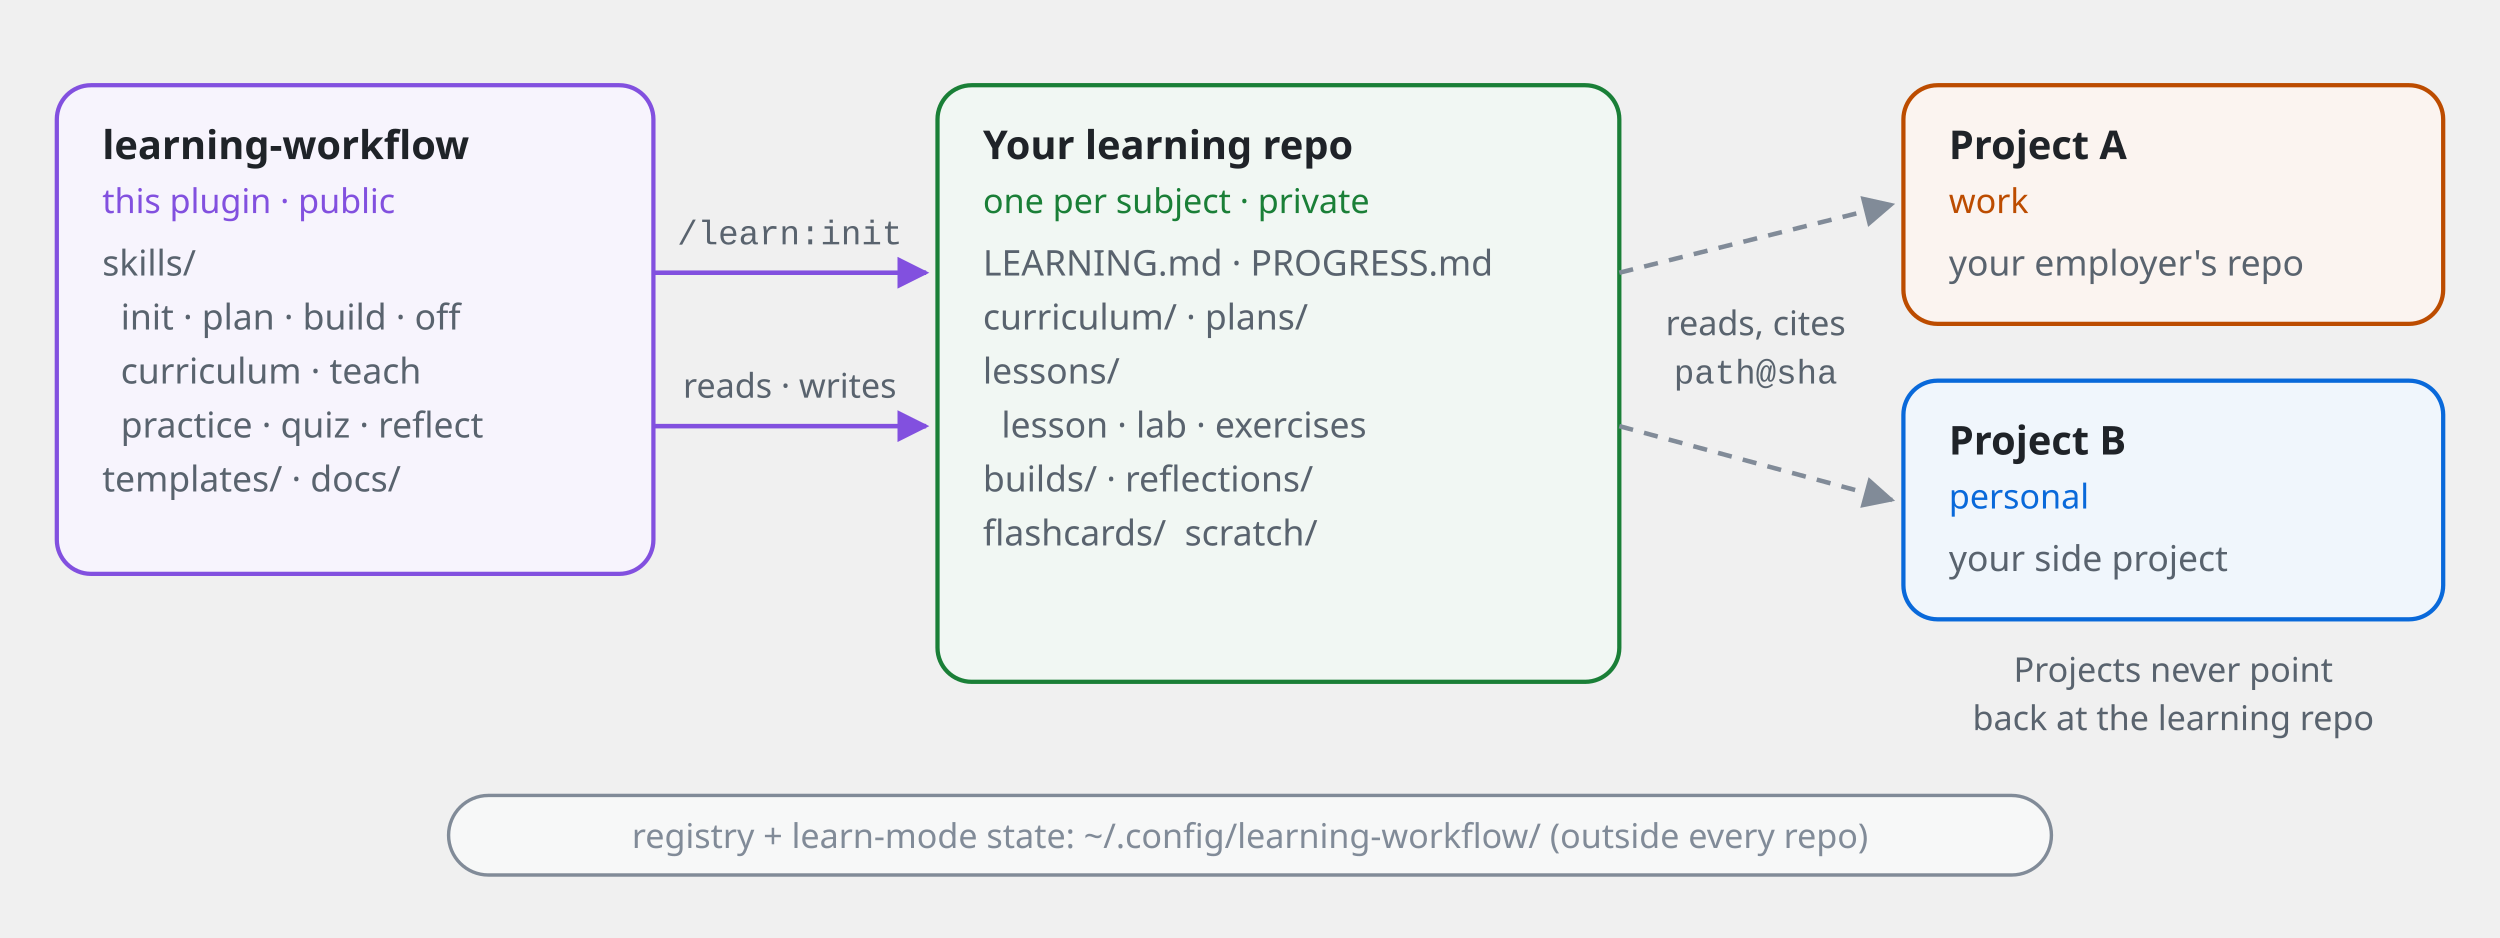
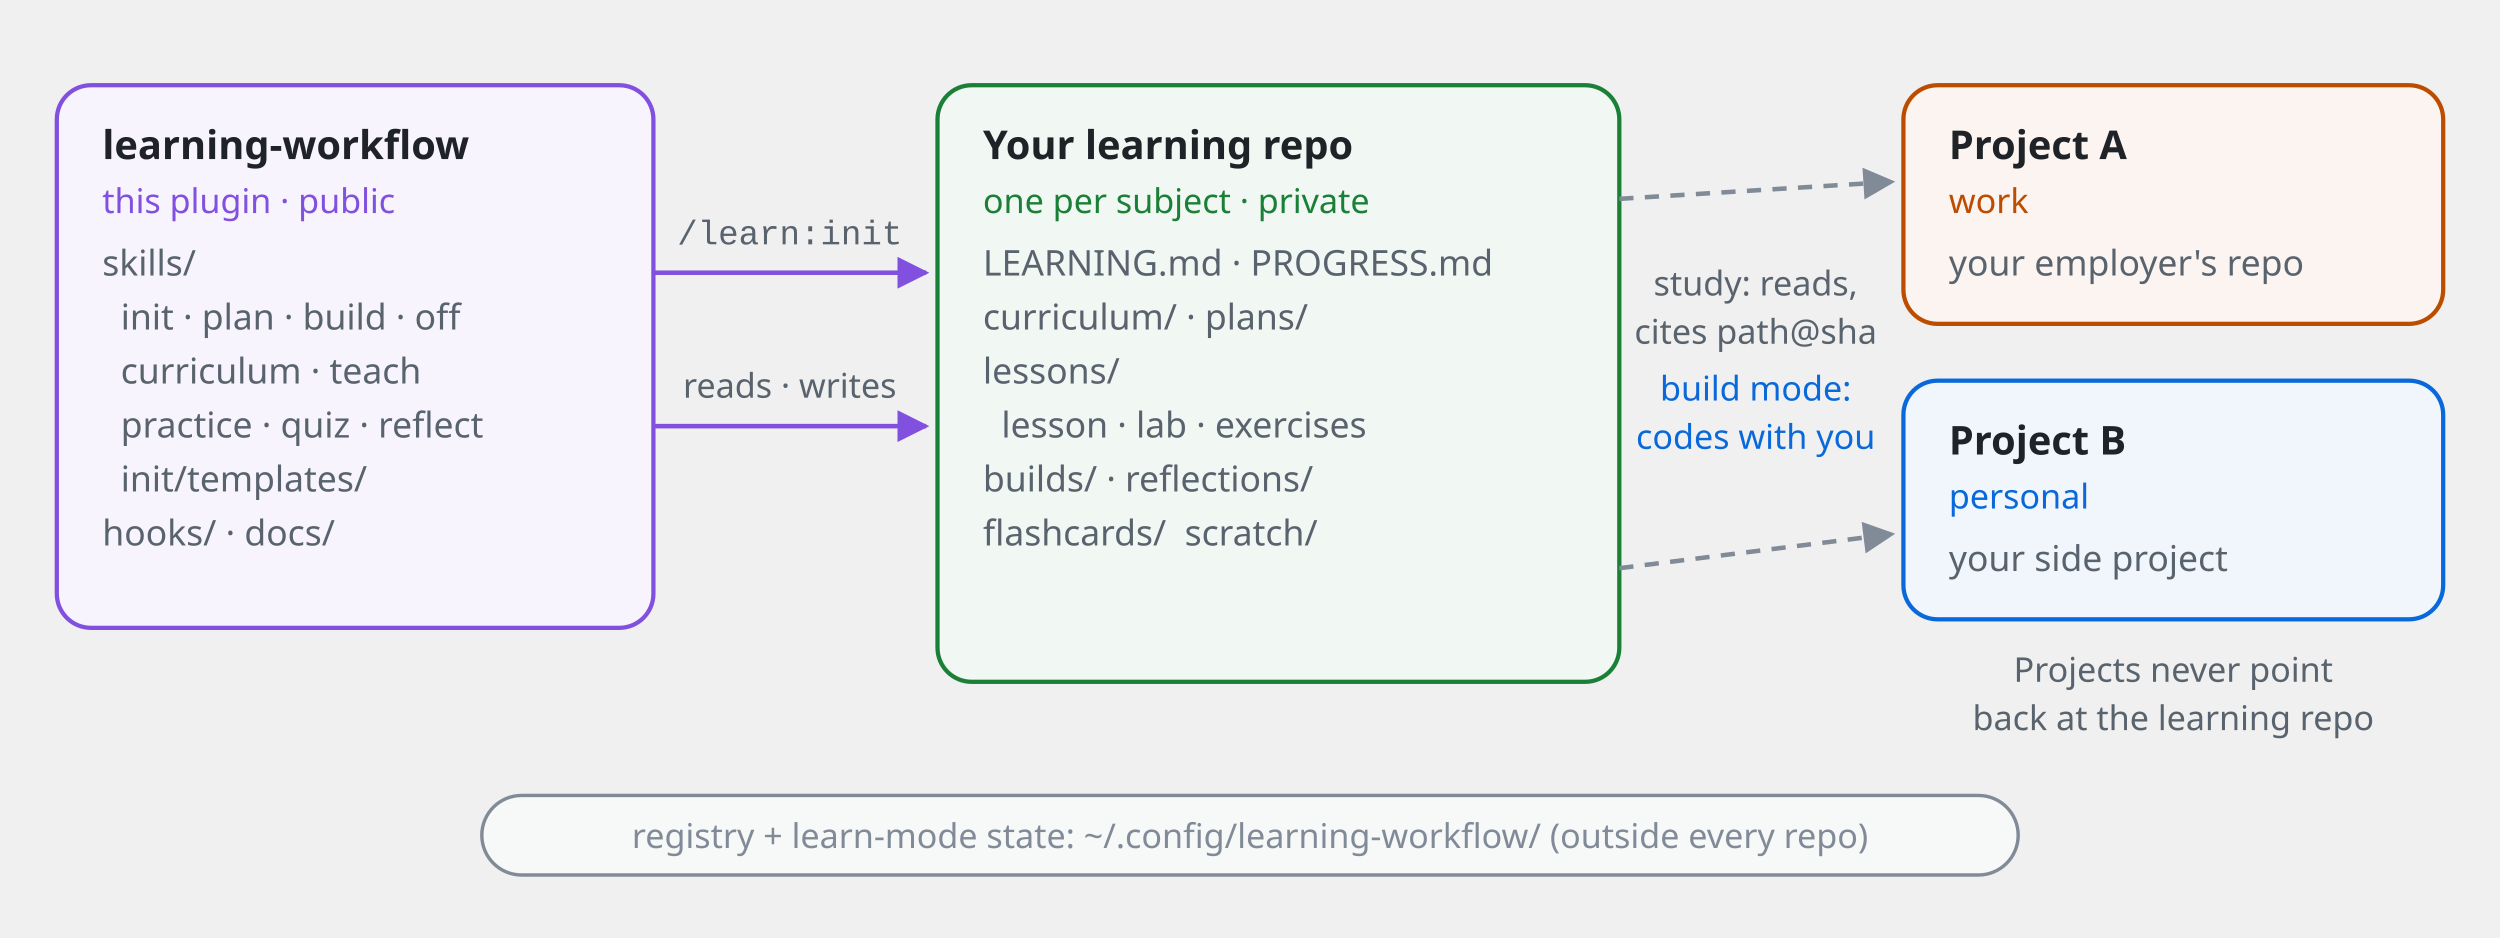
<svg xmlns="http://www.w3.org/2000/svg" width="880" height="330" viewBox="0 0 880 330" role="img" aria-labelledby="t d">
  <defs>
    <marker id="m-line" viewBox="0 0 10 10" refX="9" refY="5" markerWidth="7" markerHeight="7" orient="auto-start-reverse">
      <path d="M0,0 L10,5 L0,10 z" fill="#818b98" />
    </marker>
    <marker id="m-purple" viewBox="0 0 10 10" refX="9" refY="5" markerWidth="7" markerHeight="7" orient="auto-start-reverse">
      <path d="M0,0 L10,5 L0,10 z" fill="#8250df" />
    </marker>
    <marker id="m-green" viewBox="0 0 10 10" refX="9" refY="5" markerWidth="7" markerHeight="7" orient="auto-start-reverse">
      <path d="M0,0 L10,5 L0,10 z" fill="#1a7f37" />
    </marker>
    <marker id="m-blue" viewBox="0 0 10 10" refX="9" refY="5" markerWidth="7" markerHeight="7" orient="auto-start-reverse">
      <path d="M0,0 L10,5 L0,10 z" fill="#0969da" />
    </marker>
    <marker id="m-orange" viewBox="0 0 10 10" refX="9" refY="5" markerWidth="7" markerHeight="7" orient="auto-start-reverse">
      <path d="M0,0 L10,5 L0,10 z" fill="#bc4c00" />
    </marker>
  </defs>
-   <rect x="20" y="30" width="210" height="172" rx="12" fill="#ffffff" />
-   <rect x="20" y="30" width="210" height="172" rx="12" fill="#8250df0f" stroke="#8250df" stroke-width="1.5" />
+   <rect x="20" y="30" width="210" height="191" rx="12" fill="#ffffff" />
+   <rect x="20" y="30" width="210" height="191" rx="12" fill="#8250df0f" stroke="#8250df" stroke-width="1.5" />
  <text x="36" y="56" font-family="-apple-system, BlinkMacSystemFont, 'Segoe UI', 'Noto Sans', Helvetica, Arial, sans-serif" font-size="14" font-weight="600" fill="#1f2328" text-anchor="start" xml:space="preserve">learning-workflow</text>
  <text x="36" y="75" font-family="-apple-system, BlinkMacSystemFont, 'Segoe UI', 'Noto Sans', Helvetica, Arial, sans-serif" font-size="12" font-weight="400" fill="#8250df" text-anchor="start" xml:space="preserve">this plugin · public</text>
  <text x="36" y="97" font-family="-apple-system, BlinkMacSystemFont, 'Segoe UI', 'Noto Sans', Helvetica, Arial, sans-serif" font-size="12.5" font-weight="400" fill="#59636e" text-anchor="start" xml:space="preserve">skills/</text>
  <text x="36" y="116" font-family="-apple-system, BlinkMacSystemFont, 'Segoe UI', 'Noto Sans', Helvetica, Arial, sans-serif" font-size="12.5" font-weight="400" fill="#59636e" text-anchor="start" xml:space="preserve">  init · plan · build · off</text>
  <text x="36" y="135" font-family="-apple-system, BlinkMacSystemFont, 'Segoe UI', 'Noto Sans', Helvetica, Arial, sans-serif" font-size="12.5" font-weight="400" fill="#59636e" text-anchor="start" xml:space="preserve">  curriculum · teach</text>
  <text x="36" y="154" font-family="-apple-system, BlinkMacSystemFont, 'Segoe UI', 'Noto Sans', Helvetica, Arial, sans-serif" font-size="12.5" font-weight="400" fill="#59636e" text-anchor="start" xml:space="preserve">  practice · quiz · reflect</text>
-   <text x="36" y="173" font-family="-apple-system, BlinkMacSystemFont, 'Segoe UI', 'Noto Sans', Helvetica, Arial, sans-serif" font-size="12.5" font-weight="400" fill="#59636e" text-anchor="start" xml:space="preserve">templates/ · docs/</text>
+   <text x="36" y="173" font-family="-apple-system, BlinkMacSystemFont, 'Segoe UI', 'Noto Sans', Helvetica, Arial, sans-serif" font-size="12.5" font-weight="400" fill="#59636e" text-anchor="start" xml:space="preserve">  init/templates/</text>
+   <text x="36" y="192" font-family="-apple-system, BlinkMacSystemFont, 'Segoe UI', 'Noto Sans', Helvetica, Arial, sans-serif" font-size="12.5" font-weight="400" fill="#59636e" text-anchor="start" xml:space="preserve">hooks/ · docs/</text>
  <rect x="330" y="30" width="240" height="210" rx="12" fill="#ffffff" />
  <rect x="330" y="30" width="240" height="210" rx="12" fill="#1a7f370f" stroke="#1a7f37" stroke-width="1.5" />
  <text x="346" y="56" font-family="-apple-system, BlinkMacSystemFont, 'Segoe UI', 'Noto Sans', Helvetica, Arial, sans-serif" font-size="14" font-weight="600" fill="#1f2328" text-anchor="start" xml:space="preserve">Your learning repo</text>
  <text x="346" y="75" font-family="-apple-system, BlinkMacSystemFont, 'Segoe UI', 'Noto Sans', Helvetica, Arial, sans-serif" font-size="12" font-weight="400" fill="#1a7f37" text-anchor="start" xml:space="preserve">one per subject · private</text>
  <text x="346" y="97" font-family="-apple-system, BlinkMacSystemFont, 'Segoe UI', 'Noto Sans', Helvetica, Arial, sans-serif" font-size="12.5" font-weight="400" fill="#59636e" text-anchor="start" xml:space="preserve">LEARNING.md · PROGRESS.md</text>
  <text x="346" y="116" font-family="-apple-system, BlinkMacSystemFont, 'Segoe UI', 'Noto Sans', Helvetica, Arial, sans-serif" font-size="12.5" font-weight="400" fill="#59636e" text-anchor="start" xml:space="preserve">curriculum/ · plans/</text>
  <text x="346" y="135" font-family="-apple-system, BlinkMacSystemFont, 'Segoe UI', 'Noto Sans', Helvetica, Arial, sans-serif" font-size="12.5" font-weight="400" fill="#59636e" text-anchor="start" xml:space="preserve">lessons/</text>
  <text x="346" y="154" font-family="-apple-system, BlinkMacSystemFont, 'Segoe UI', 'Noto Sans', Helvetica, Arial, sans-serif" font-size="12.5" font-weight="400" fill="#59636e" text-anchor="start" xml:space="preserve">  lesson · lab · exercises</text>
  <text x="346" y="173" font-family="-apple-system, BlinkMacSystemFont, 'Segoe UI', 'Noto Sans', Helvetica, Arial, sans-serif" font-size="12.5" font-weight="400" fill="#59636e" text-anchor="start" xml:space="preserve">builds/ · reflections/</text>
  <text x="346" y="192" font-family="-apple-system, BlinkMacSystemFont, 'Segoe UI', 'Noto Sans', Helvetica, Arial, sans-serif" font-size="12.5" font-weight="400" fill="#59636e" text-anchor="start" xml:space="preserve">flashcards/  scratch/</text>
  <rect x="670" y="30" width="190" height="84" rx="12" fill="#ffffff" />
  <rect x="670" y="30" width="190" height="84" rx="12" fill="#bc4c000f" stroke="#bc4c00" stroke-width="1.5" />
  <text x="686" y="56" font-family="-apple-system, BlinkMacSystemFont, 'Segoe UI', 'Noto Sans', Helvetica, Arial, sans-serif" font-size="14" font-weight="600" fill="#1f2328" text-anchor="start" xml:space="preserve">Project A</text>
  <text x="686" y="75" font-family="-apple-system, BlinkMacSystemFont, 'Segoe UI', 'Noto Sans', Helvetica, Arial, sans-serif" font-size="12" font-weight="400" fill="#bc4c00" text-anchor="start" xml:space="preserve">work</text>
  <text x="686" y="97" font-family="-apple-system, BlinkMacSystemFont, 'Segoe UI', 'Noto Sans', Helvetica, Arial, sans-serif" font-size="12.5" font-weight="400" fill="#59636e" text-anchor="start" xml:space="preserve">your employer's repo</text>
  <rect x="670" y="134" width="190" height="84" rx="12" fill="#ffffff" />
  <rect x="670" y="134" width="190" height="84" rx="12" fill="#0969da0f" stroke="#0969da" stroke-width="1.5" />
  <text x="686" y="160" font-family="-apple-system, BlinkMacSystemFont, 'Segoe UI', 'Noto Sans', Helvetica, Arial, sans-serif" font-size="14" font-weight="600" fill="#1f2328" text-anchor="start" xml:space="preserve">Project B</text>
  <text x="686" y="179" font-family="-apple-system, BlinkMacSystemFont, 'Segoe UI', 'Noto Sans', Helvetica, Arial, sans-serif" font-size="12" font-weight="400" fill="#0969da" text-anchor="start" xml:space="preserve">personal</text>
  <text x="686" y="201" font-family="-apple-system, BlinkMacSystemFont, 'Segoe UI', 'Noto Sans', Helvetica, Arial, sans-serif" font-size="12.5" font-weight="400" fill="#59636e" text-anchor="start" xml:space="preserve">your side project</text>
  <path d="M230,96 L326,96" fill="none" stroke="#8250df" stroke-width="1.6" marker-end="url(#m-purple)" />
  <text x="278" y="86" font-family="ui-monospace, SFMono-Regular, 'SF Mono', Menlo, Consolas, 'Liberation Mono', monospace" font-size="12" font-weight="500" fill="#59636e" text-anchor="middle" xml:space="preserve">/learn:init</text>
  <path d="M230,150 L326,150" fill="none" stroke="#8250df" stroke-width="1.6" marker-end="url(#m-purple)" />
  <text x="278" y="140" font-family="-apple-system, BlinkMacSystemFont, 'Segoe UI', 'Noto Sans', Helvetica, Arial, sans-serif" font-size="12" font-weight="500" fill="#59636e" text-anchor="middle" xml:space="preserve">reads · writes</text>
-   <path d="M570,96 L666,72" fill="none" stroke="#818b98" stroke-width="1.6" stroke-dasharray="5 4" marker-end="url(#m-line)" />
-   <path d="M570,150 L666,176" fill="none" stroke="#818b98" stroke-width="1.6" stroke-dasharray="5 4" marker-end="url(#m-line)" />
-   <text x="618" y="118" font-family="-apple-system, BlinkMacSystemFont, 'Segoe UI', 'Noto Sans', Helvetica, Arial, sans-serif" font-size="12" font-weight="500" fill="#59636e" text-anchor="middle" xml:space="preserve">reads, cites</text>
-   <text x="618" y="135" font-family="ui-monospace, SFMono-Regular, 'SF Mono', Menlo, Consolas, 'Liberation Mono', monospace" font-size="12" font-weight="500" fill="#59636e" text-anchor="middle" xml:space="preserve">path@sha</text>
+   <path d="M570,70 L666,64" fill="none" stroke="#818b98" stroke-width="1.6" stroke-dasharray="5 4" marker-end="url(#m-line)" />
+   <path d="M570,200 L666,188" fill="none" stroke="#818b98" stroke-width="1.6" stroke-dasharray="5 4" marker-end="url(#m-line)" />
+   <text x="618" y="104" font-family="-apple-system, BlinkMacSystemFont, 'Segoe UI', 'Noto Sans', Helvetica, Arial, sans-serif" font-size="12" font-weight="500" fill="#59636e" text-anchor="middle" xml:space="preserve">study: reads,</text>
+   <text x="618" y="121" font-family="-apple-system, BlinkMacSystemFont, 'Segoe UI', 'Noto Sans', Helvetica, Arial, sans-serif" font-size="12" font-weight="500" fill="#59636e" text-anchor="middle" xml:space="preserve">cites path@sha</text>
+   <text x="618" y="141" font-family="-apple-system, BlinkMacSystemFont, 'Segoe UI', 'Noto Sans', Helvetica, Arial, sans-serif" font-size="12" font-weight="500" fill="#0969da" text-anchor="middle" xml:space="preserve">build mode:</text>
+   <text x="618" y="158" font-family="-apple-system, BlinkMacSystemFont, 'Segoe UI', 'Noto Sans', Helvetica, Arial, sans-serif" font-size="12" font-weight="500" fill="#0969da" text-anchor="middle" xml:space="preserve">codes with you</text>
  <text x="765" y="240" font-family="-apple-system, BlinkMacSystemFont, 'Segoe UI', 'Noto Sans', Helvetica, Arial, sans-serif" font-size="12" font-weight="400" fill="#59636e" text-anchor="middle" xml:space="preserve">Projects never point</text>
  <text x="765" y="257" font-family="-apple-system, BlinkMacSystemFont, 'Segoe UI', 'Noto Sans', Helvetica, Arial, sans-serif" font-size="12" font-weight="400" fill="#59636e" text-anchor="middle" xml:space="preserve">back at the learning repo</text>
-   <rect x="157.9" y="280" width="564.2" height="28" rx="14" fill="#ffffff" />
-   <rect x="157.9" y="280" width="564.2" height="28" rx="14" fill="#818b980f" stroke="#818b98" stroke-width="1.2" />
+   <rect x="169.6" y="280" width="540.8" height="28" rx="14" fill="#ffffff" />
+   <rect x="169.6" y="280" width="540.8" height="28" rx="14" fill="#818b980f" stroke="#818b98" stroke-width="1.2" />
  <text x="440" y="298.5" font-family="-apple-system, BlinkMacSystemFont, 'Segoe UI', 'Noto Sans', Helvetica, Arial, sans-serif" font-size="12" font-weight="500" fill="#818b98" text-anchor="middle" xml:space="preserve">registry + learn-mode state: ~/.config/learning-workflow/ (outside every repo)</text>
</svg>
